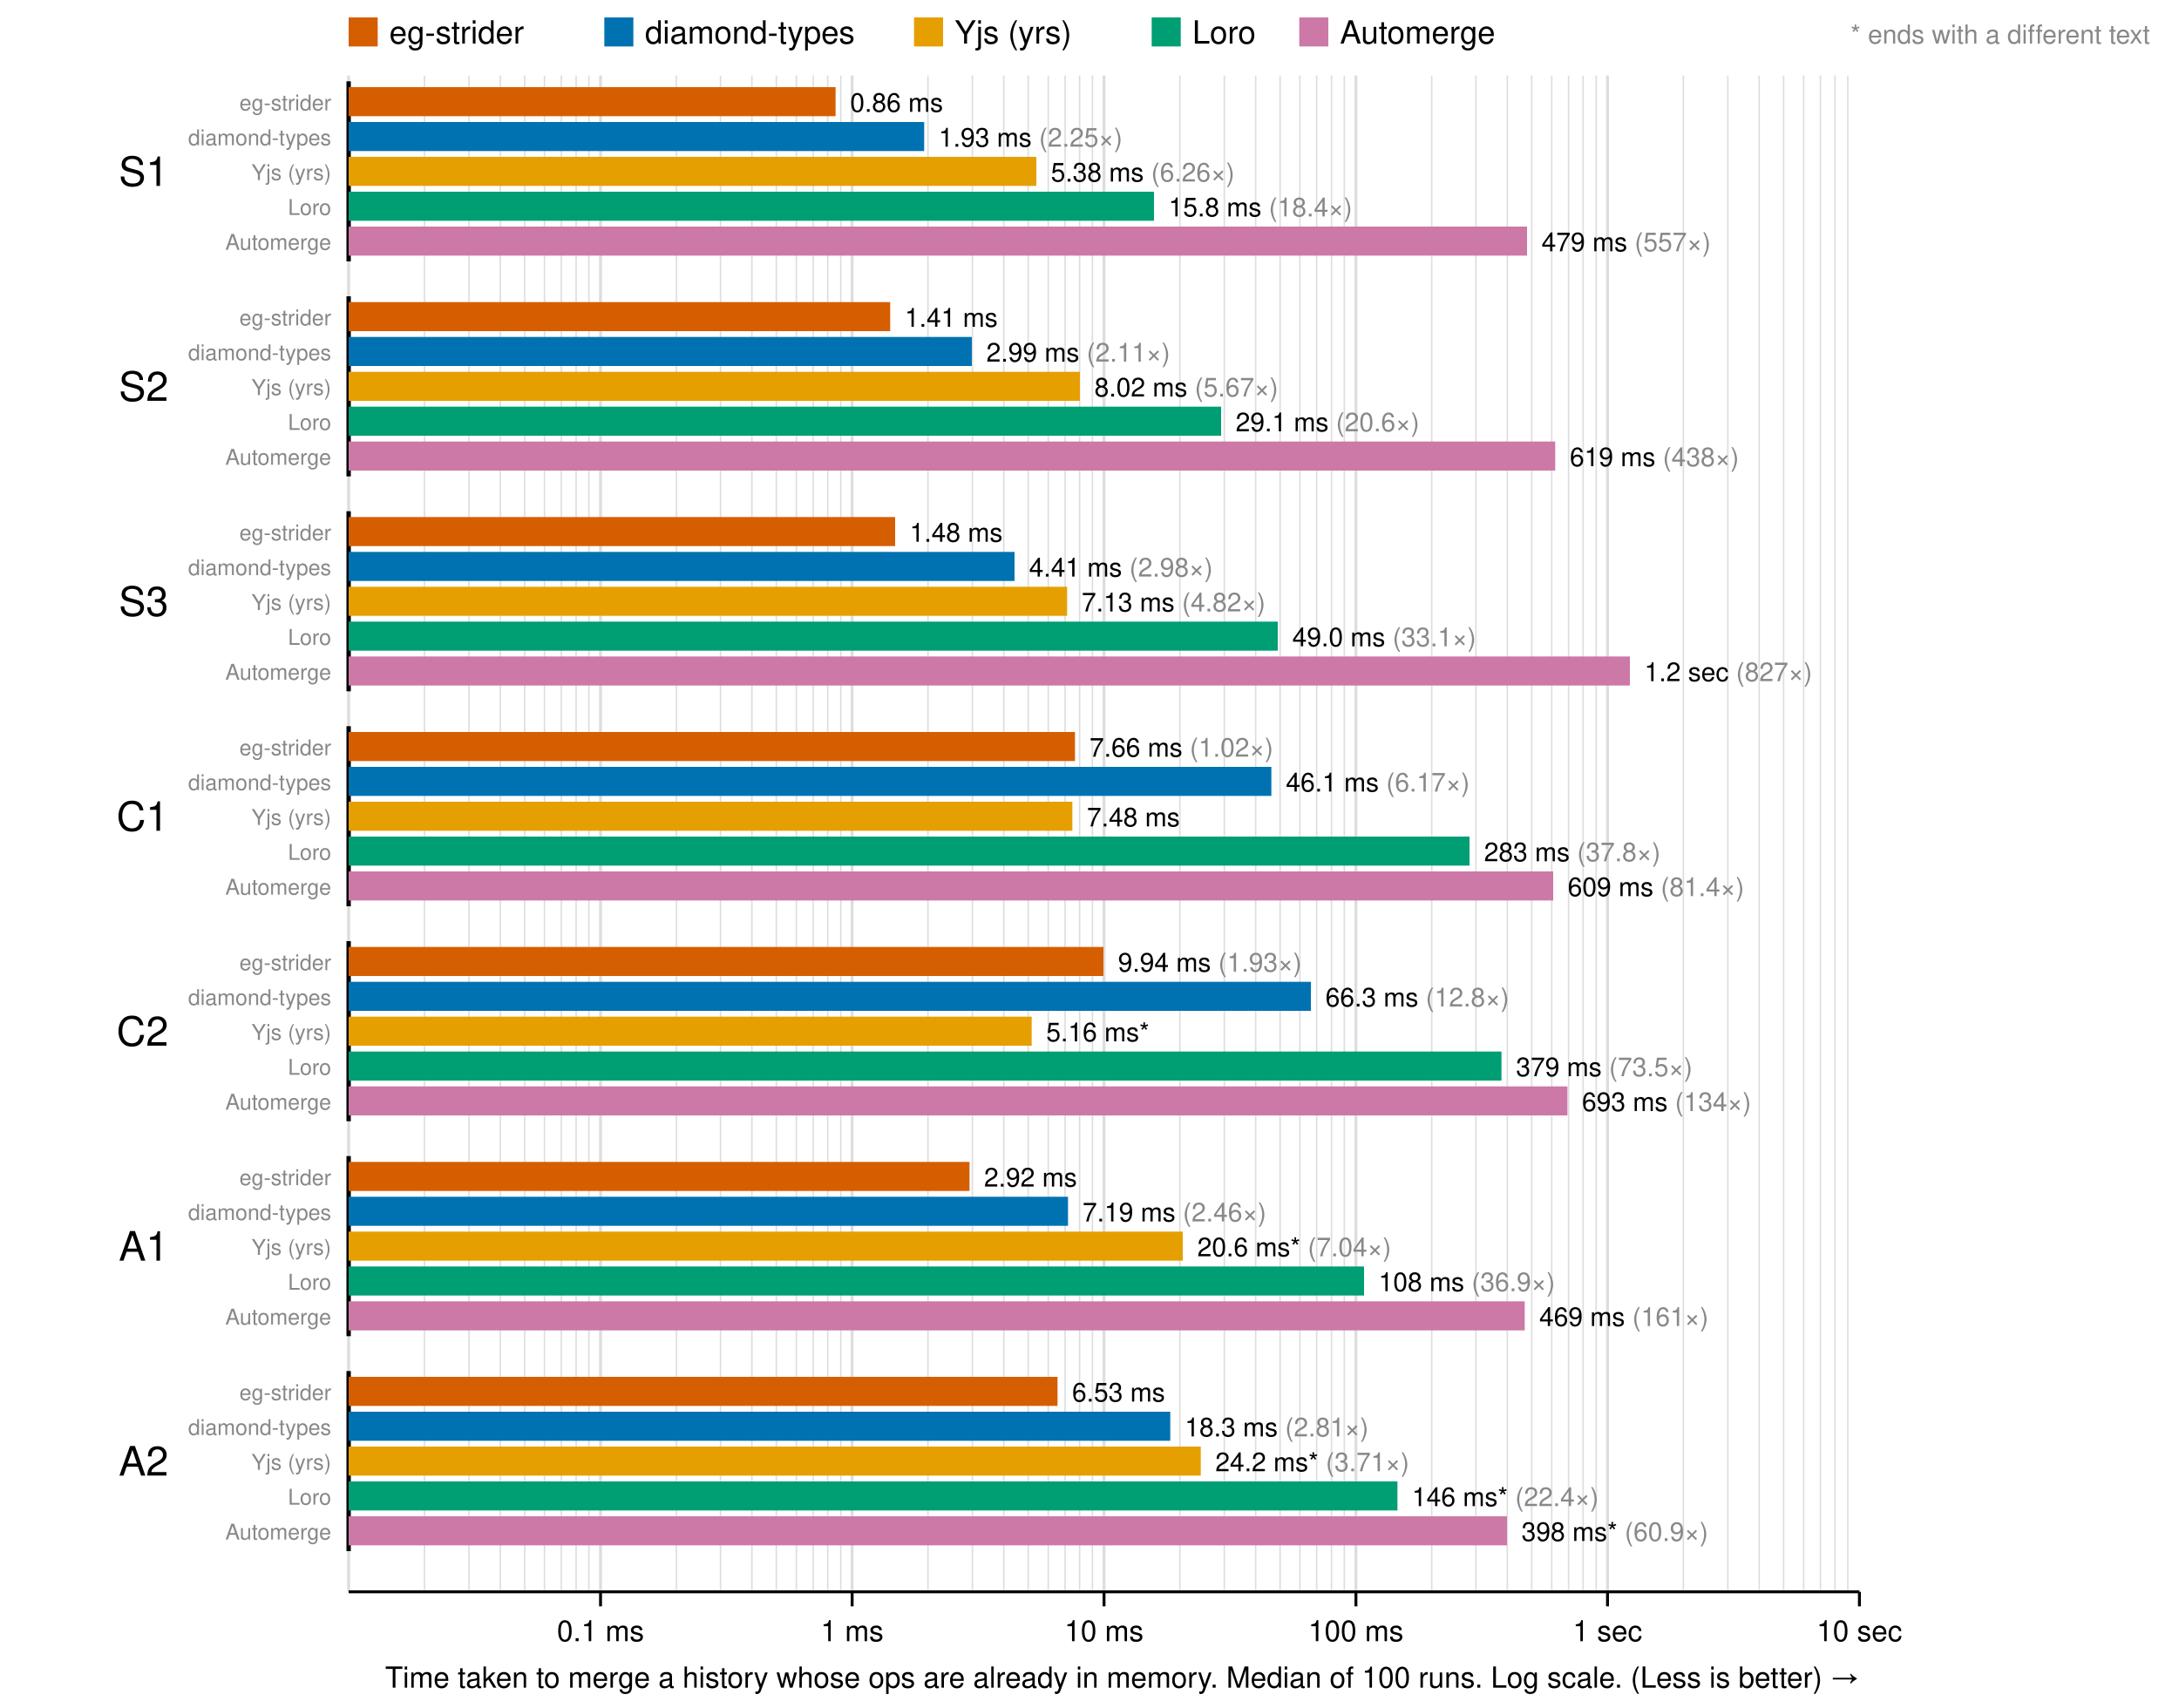
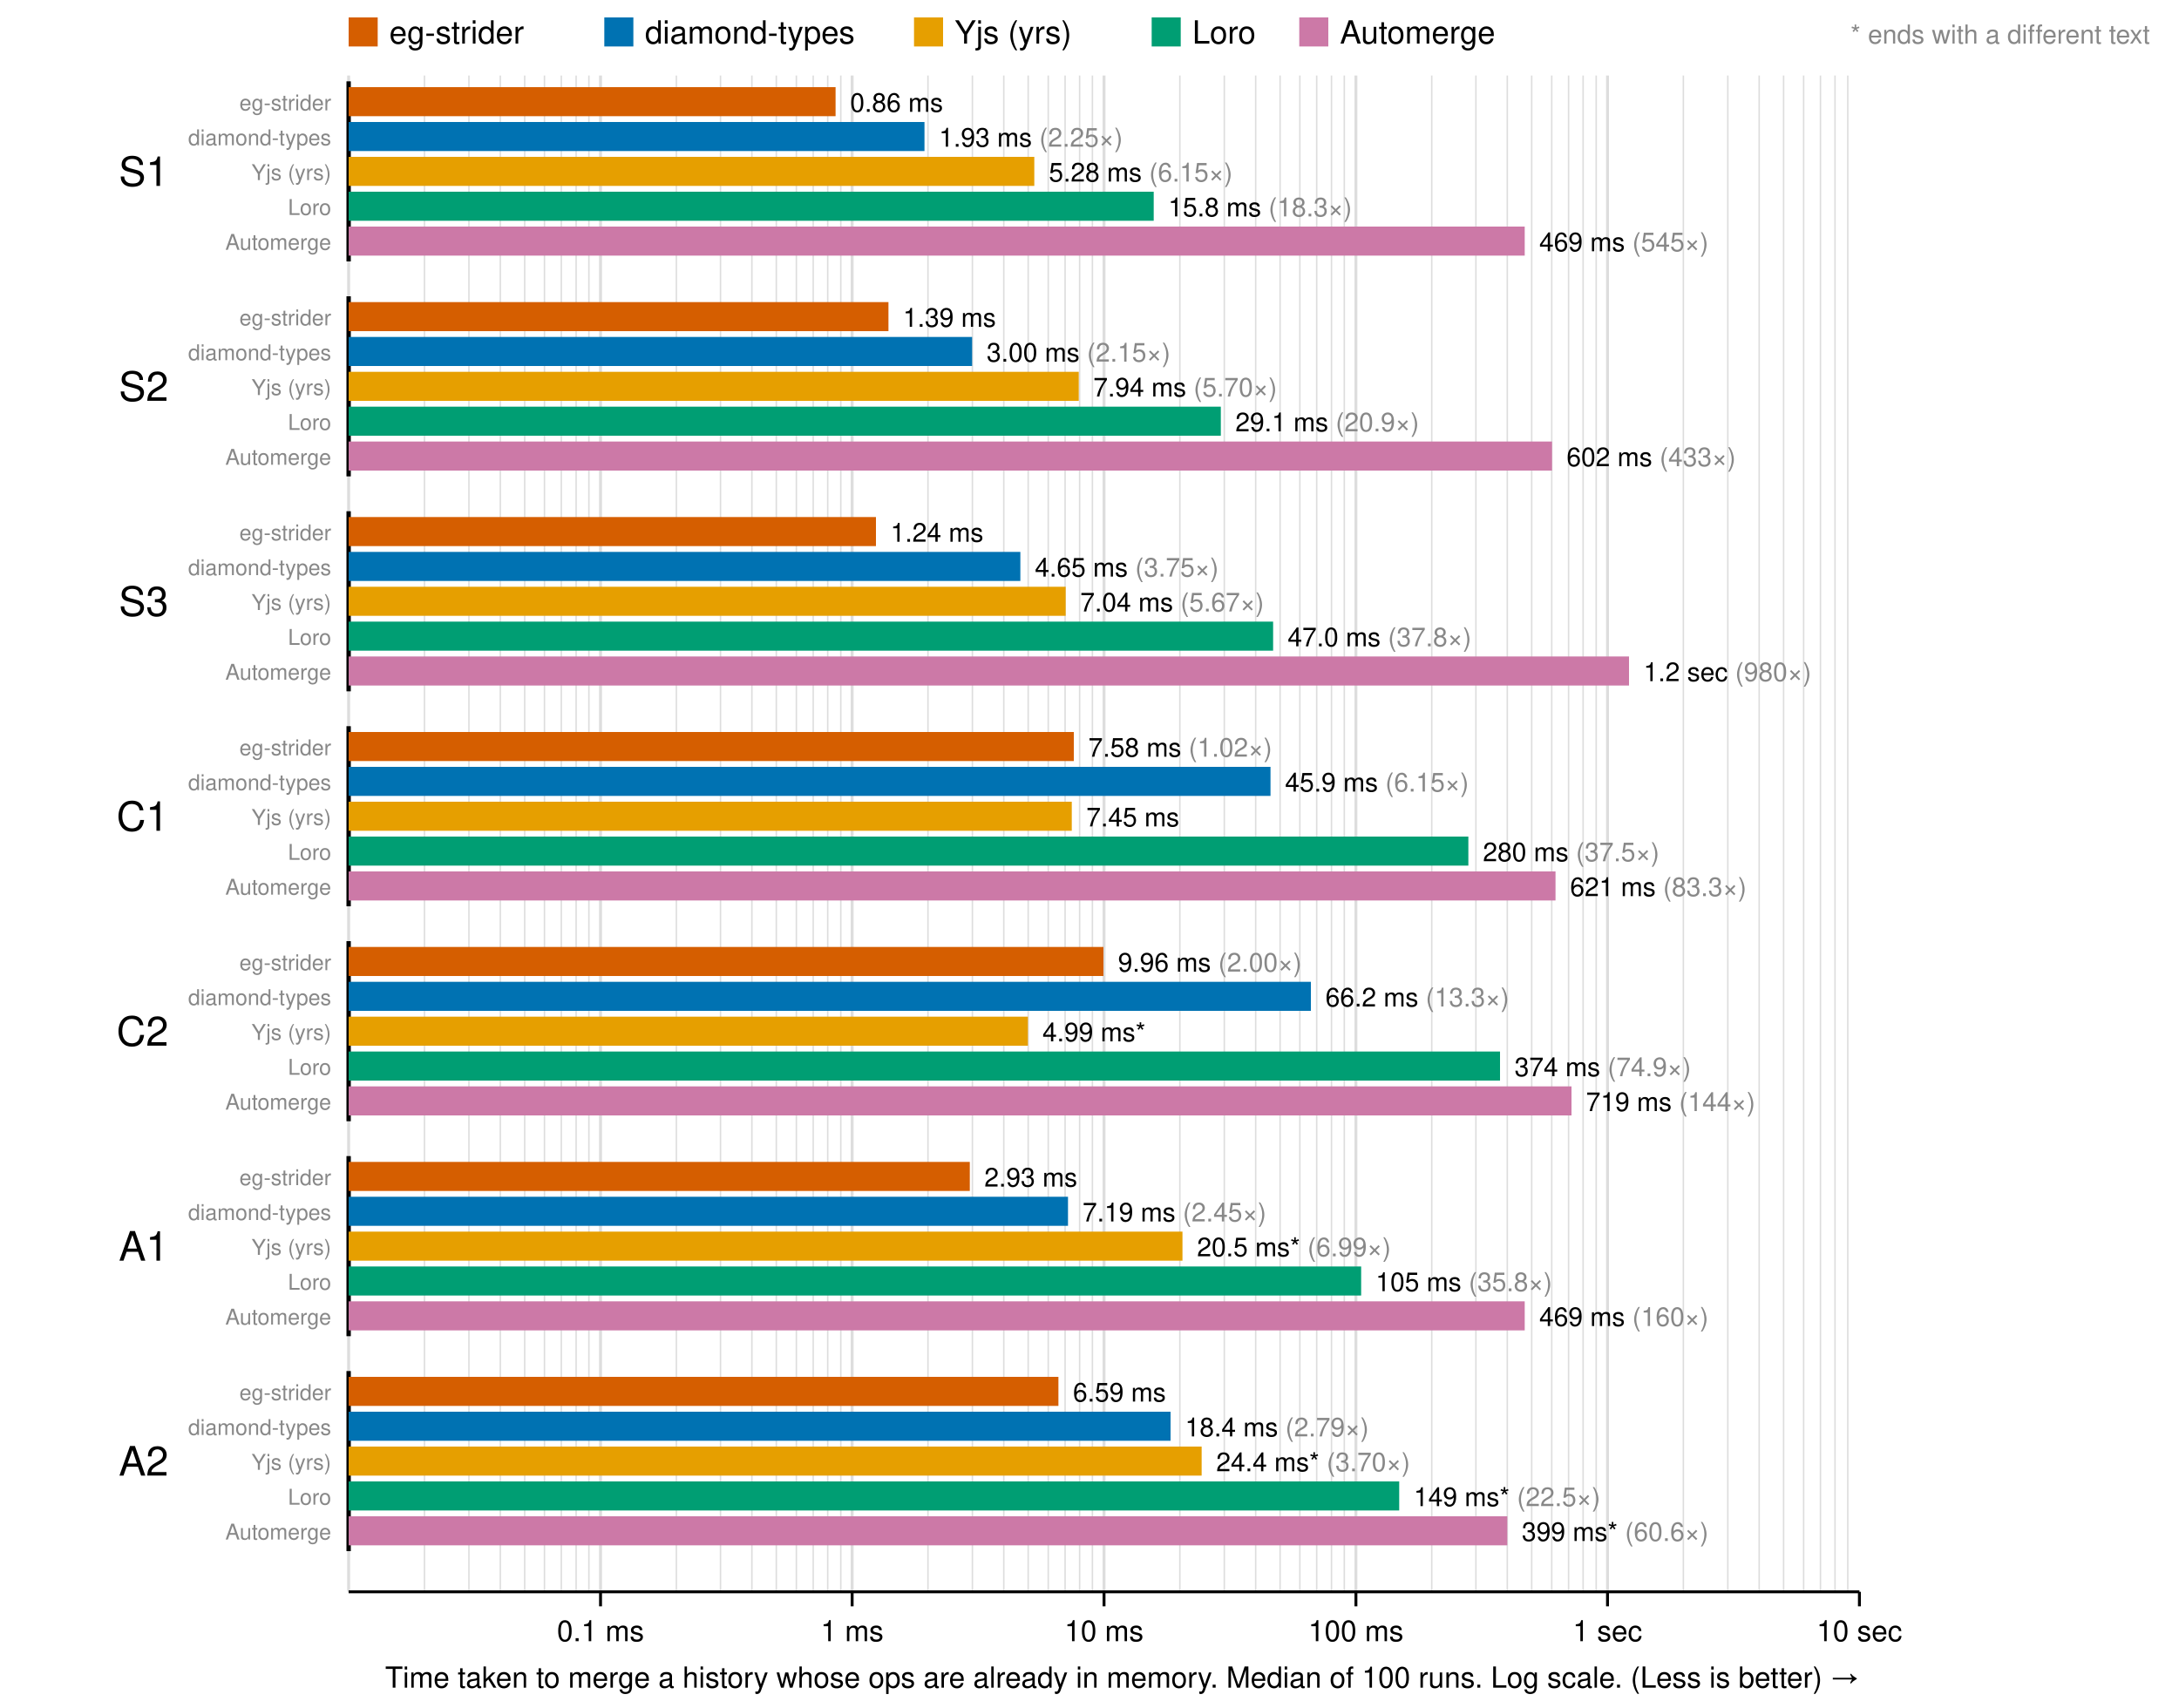
<svg xmlns="http://www.w3.org/2000/svg" viewBox="0 0 750 588" font-family="Helvetica, Arial, sans-serif">
  <rect width="750" height="588" fill="white" />
  <rect x="120" y="6" width="10" height="10" fill="#d55e00" />
  <text x="134" y="15" font-size="11">eg-strider</text>
  <rect x="208.0" y="6" width="10" height="10" fill="#0072b2" />
  <text x="222.0" y="15" font-size="11">diamond-types</text>
  <rect x="314.6" y="6" width="10" height="10" fill="#e69f00" />
  <text x="328.6" y="15" font-size="11">Yjs (yrs)</text>
  <rect x="396.4" y="6" width="10" height="10" fill="#009e73" />
  <text x="410.4" y="15" font-size="11">Loro</text>
  <rect x="447.2" y="6" width="10" height="10" fill="#cc79a7" />
  <text x="461.2" y="15" font-size="11">Automerge</text>
  <text x="740" y="15" font-size="9" fill="#888" text-anchor="end">* ends with a different text</text>
  <line x1="120.0" y1="26" x2="120.0" y2="548" stroke="#ddd" stroke-width="1" />
  <line x1="146.1" y1="26" x2="146.1" y2="548" stroke="#ddd" stroke-width="0.5" />
  <line x1="161.4" y1="26" x2="161.4" y2="548" stroke="#ddd" stroke-width="0.5" />
  <line x1="172.2" y1="26" x2="172.2" y2="548" stroke="#ddd" stroke-width="0.5" />
  <line x1="180.6" y1="26" x2="180.6" y2="548" stroke="#ddd" stroke-width="0.5" />
  <line x1="187.4" y1="26" x2="187.4" y2="548" stroke="#ddd" stroke-width="0.5" />
  <line x1="193.2" y1="26" x2="193.2" y2="548" stroke="#ddd" stroke-width="0.5" />
  <line x1="198.3" y1="26" x2="198.3" y2="548" stroke="#ddd" stroke-width="0.5" />
  <line x1="202.7" y1="26" x2="202.7" y2="548" stroke="#ddd" stroke-width="0.5" />
  <line x1="206.7" y1="26" x2="206.7" y2="548" stroke="#ddd" stroke-width="1" />
  <line x1="232.8" y1="26" x2="232.8" y2="548" stroke="#ddd" stroke-width="0.5" />
  <line x1="248.0" y1="26" x2="248.0" y2="548" stroke="#ddd" stroke-width="0.5" />
  <line x1="258.8" y1="26" x2="258.8" y2="548" stroke="#ddd" stroke-width="0.5" />
  <line x1="267.2" y1="26" x2="267.2" y2="548" stroke="#ddd" stroke-width="0.5" />
  <line x1="274.1" y1="26" x2="274.1" y2="548" stroke="#ddd" stroke-width="0.5" />
  <line x1="279.9" y1="26" x2="279.9" y2="548" stroke="#ddd" stroke-width="0.5" />
  <line x1="284.9" y1="26" x2="284.9" y2="548" stroke="#ddd" stroke-width="0.5" />
  <line x1="289.4" y1="26" x2="289.4" y2="548" stroke="#ddd" stroke-width="0.5" />
  <line x1="293.3" y1="26" x2="293.3" y2="548" stroke="#ddd" stroke-width="1" />
  <line x1="319.4" y1="26" x2="319.4" y2="548" stroke="#ddd" stroke-width="0.5" />
  <line x1="334.7" y1="26" x2="334.7" y2="548" stroke="#ddd" stroke-width="0.5" />
  <line x1="345.5" y1="26" x2="345.5" y2="548" stroke="#ddd" stroke-width="0.5" />
  <line x1="353.9" y1="26" x2="353.9" y2="548" stroke="#ddd" stroke-width="0.5" />
  <line x1="360.8" y1="26" x2="360.8" y2="548" stroke="#ddd" stroke-width="0.5" />
  <line x1="366.6" y1="26" x2="366.6" y2="548" stroke="#ddd" stroke-width="0.5" />
  <line x1="371.6" y1="26" x2="371.6" y2="548" stroke="#ddd" stroke-width="0.5" />
  <line x1="376.0" y1="26" x2="376.0" y2="548" stroke="#ddd" stroke-width="0.5" />
  <line x1="380.0" y1="26" x2="380.0" y2="548" stroke="#ddd" stroke-width="1" />
  <line x1="406.1" y1="26" x2="406.1" y2="548" stroke="#ddd" stroke-width="0.5" />
  <line x1="421.4" y1="26" x2="421.4" y2="548" stroke="#ddd" stroke-width="0.5" />
  <line x1="432.2" y1="26" x2="432.2" y2="548" stroke="#ddd" stroke-width="0.5" />
  <line x1="440.6" y1="26" x2="440.6" y2="548" stroke="#ddd" stroke-width="0.5" />
  <line x1="447.4" y1="26" x2="447.4" y2="548" stroke="#ddd" stroke-width="0.5" />
  <line x1="453.2" y1="26" x2="453.2" y2="548" stroke="#ddd" stroke-width="0.5" />
  <line x1="458.3" y1="26" x2="458.3" y2="548" stroke="#ddd" stroke-width="0.5" />
  <line x1="462.7" y1="26" x2="462.7" y2="548" stroke="#ddd" stroke-width="0.5" />
  <line x1="466.7" y1="26" x2="466.7" y2="548" stroke="#ddd" stroke-width="1" />
  <line x1="492.8" y1="26" x2="492.8" y2="548" stroke="#ddd" stroke-width="0.5" />
  <line x1="508.0" y1="26" x2="508.0" y2="548" stroke="#ddd" stroke-width="0.5" />
  <line x1="518.8" y1="26" x2="518.8" y2="548" stroke="#ddd" stroke-width="0.5" />
  <line x1="527.2" y1="26" x2="527.2" y2="548" stroke="#ddd" stroke-width="0.5" />
  <line x1="534.1" y1="26" x2="534.1" y2="548" stroke="#ddd" stroke-width="0.5" />
  <line x1="539.9" y1="26" x2="539.9" y2="548" stroke="#ddd" stroke-width="0.5" />
  <line x1="544.9" y1="26" x2="544.9" y2="548" stroke="#ddd" stroke-width="0.5" />
  <line x1="549.4" y1="26" x2="549.4" y2="548" stroke="#ddd" stroke-width="0.5" />
  <line x1="553.3" y1="26" x2="553.3" y2="548" stroke="#ddd" stroke-width="1" />
  <line x1="579.4" y1="26" x2="579.4" y2="548" stroke="#ddd" stroke-width="0.5" />
  <line x1="594.7" y1="26" x2="594.7" y2="548" stroke="#ddd" stroke-width="0.5" />
  <line x1="605.5" y1="26" x2="605.5" y2="548" stroke="#ddd" stroke-width="0.5" />
  <line x1="613.9" y1="26" x2="613.9" y2="548" stroke="#ddd" stroke-width="0.5" />
  <line x1="620.8" y1="26" x2="620.8" y2="548" stroke="#ddd" stroke-width="0.5" />
  <line x1="626.6" y1="26" x2="626.6" y2="548" stroke="#ddd" stroke-width="0.5" />
  <line x1="631.6" y1="26" x2="631.6" y2="548" stroke="#ddd" stroke-width="0.5" />
  <line x1="636.0" y1="26" x2="636.0" y2="548" stroke="#ddd" stroke-width="0.5" />
  <line x1="206.7" y1="548" x2="206.7" y2="553" stroke="black" />
  <text x="206.7" y="565" font-size="10" text-anchor="middle">0.1 ms</text>
  <line x1="293.3" y1="548" x2="293.3" y2="553" stroke="black" />
  <text x="293.3" y="565" font-size="10" text-anchor="middle">1 ms</text>
  <line x1="380.0" y1="548" x2="380.0" y2="553" stroke="black" />
  <text x="380.0" y="565" font-size="10" text-anchor="middle">10 ms</text>
  <line x1="466.7" y1="548" x2="466.7" y2="553" stroke="black" />
  <text x="466.7" y="565" font-size="10" text-anchor="middle">100 ms</text>
  <line x1="553.3" y1="548" x2="553.3" y2="553" stroke="black" />
  <text x="553.3" y="565" font-size="10" text-anchor="middle">1 sec</text>
  <line x1="640.0" y1="548" x2="640.0" y2="553" stroke="black" />
  <text x="640.0" y="565" font-size="10" text-anchor="middle">10 sec</text>
  <line x1="120" y1="548" x2="640" y2="548" stroke="black" />
  <text x="640" y="581" font-size="10" text-anchor="end">Time taken to merge a history whose ops are already in memory. Median of 100 runs. Log scale. (Less is better) →</text>
  <text x="58" y="64.0" font-size="14" text-anchor="end">S1</text>
  <line x1="120" y1="28" x2="120" y2="90" stroke="black" stroke-width="1.5" />
  <text x="114" y="38" font-size="7.5" fill="#888" text-anchor="end">eg-strider</text>
  <rect x="120" y="30" width="167.6" height="10" fill="#d55e00" />
  <text x="292.6" y="38.5" font-size="9">0.86 ms</text>
  <text x="114" y="50" font-size="7.5" fill="#888" text-anchor="end">diamond-types</text>
-   <rect x="120" y="42" width="198.1" height="10" fill="#0072b2" />
-   <text x="323.1" y="50.5" font-size="9">1.93 ms <tspan fill="#888">(2.25×)</tspan>
+   <rect x="120" y="42" width="198.2" height="10" fill="#0072b2" />
+   <text x="323.2" y="50.5" font-size="9">1.93 ms <tspan fill="#888">(2.25×)</tspan>
  </text>
  <text x="114" y="62" font-size="7.5" fill="#888" text-anchor="end">Yjs (yrs)</text>
-   <rect x="120" y="54" width="236.7" height="10" fill="#e69f00" />
-   <text x="361.7" y="62.5" font-size="9">5.38 ms <tspan fill="#888">(6.26×)</tspan>
+   <rect x="120" y="54" width="236.0" height="10" fill="#e69f00" />
+   <text x="361.0" y="62.5" font-size="9">5.28 ms <tspan fill="#888">(6.15×)</tspan>
  </text>
  <text x="114" y="74" font-size="7.5" fill="#888" text-anchor="end">Loro</text>
-   <rect x="120" y="66" width="277.2" height="10" fill="#009e73" />
-   <text x="402.2" y="74.5" font-size="9">15.8 ms <tspan fill="#888">(18.4×)</tspan>
+   <rect x="120" y="66" width="277.1" height="10" fill="#009e73" />
+   <text x="402.1" y="74.5" font-size="9">15.8 ms <tspan fill="#888">(18.3×)</tspan>
  </text>
  <text x="114" y="86" font-size="7.5" fill="#888" text-anchor="end">Automerge</text>
-   <rect x="120" y="78" width="405.6" height="10" fill="#cc79a7" />
-   <text x="530.6" y="86.5" font-size="9">479 ms <tspan fill="#888">(557×)</tspan>
+   <rect x="120" y="78" width="404.8" height="10" fill="#cc79a7" />
+   <text x="529.8" y="86.5" font-size="9">469 ms <tspan fill="#888">(545×)</tspan>
  </text>
  <text x="58" y="138.0" font-size="14" text-anchor="end">S2</text>
  <line x1="120" y1="102" x2="120" y2="164" stroke="black" stroke-width="1.5" />
  <text x="114" y="112" font-size="7.5" fill="#888" text-anchor="end">eg-strider</text>
-   <rect x="120" y="104" width="186.4" height="10" fill="#d55e00" />
-   <text x="311.4" y="112.5" font-size="9">1.41 ms</text>
+   <rect x="120" y="104" width="185.8" height="10" fill="#d55e00" />
+   <text x="310.8" y="112.5" font-size="9">1.39 ms</text>
  <text x="114" y="124" font-size="7.5" fill="#888" text-anchor="end">diamond-types</text>
-   <rect x="120" y="116" width="214.5" height="10" fill="#0072b2" />
-   <text x="339.5" y="124.5" font-size="9">2.99 ms <tspan fill="#888">(2.11×)</tspan>
+   <rect x="120" y="116" width="214.6" height="10" fill="#0072b2" />
+   <text x="339.6" y="124.5" font-size="9">3.00 ms <tspan fill="#888">(2.15×)</tspan>
  </text>
  <text x="114" y="136" font-size="7.5" fill="#888" text-anchor="end">Yjs (yrs)</text>
-   <rect x="120" y="128" width="251.7" height="10" fill="#e69f00" />
-   <text x="376.7" y="136.5" font-size="9">8.02 ms <tspan fill="#888">(5.67×)</tspan>
+   <rect x="120" y="128" width="251.3" height="10" fill="#e69f00" />
+   <text x="376.3" y="136.5" font-size="9">7.94 ms <tspan fill="#888">(5.70×)</tspan>
  </text>
  <text x="114" y="148" font-size="7.5" fill="#888" text-anchor="end">Loro</text>
-   <rect x="120" y="140" width="300.3" height="10" fill="#009e73" />
-   <text x="425.3" y="148.5" font-size="9">29.1 ms <tspan fill="#888">(20.6×)</tspan>
+   <rect x="120" y="140" width="300.2" height="10" fill="#009e73" />
+   <text x="425.2" y="148.5" font-size="9">29.1 ms <tspan fill="#888">(20.9×)</tspan>
  </text>
  <text x="114" y="160" font-size="7.5" fill="#888" text-anchor="end">Automerge</text>
-   <rect x="120" y="152" width="415.3" height="10" fill="#cc79a7" />
-   <text x="540.3" y="160.5" font-size="9">619 ms <tspan fill="#888">(438×)</tspan>
+   <rect x="120" y="152" width="414.2" height="10" fill="#cc79a7" />
+   <text x="539.2" y="160.5" font-size="9">602 ms <tspan fill="#888">(433×)</tspan>
  </text>
  <text x="58" y="212.0" font-size="14" text-anchor="end">S3</text>
  <line x1="120" y1="176" x2="120" y2="238" stroke="black" stroke-width="1.5" />
  <text x="114" y="186" font-size="7.5" fill="#888" text-anchor="end">eg-strider</text>
-   <rect x="120" y="178" width="188.1" height="10" fill="#d55e00" />
-   <text x="313.1" y="186.5" font-size="9">1.48 ms</text>
+   <rect x="120" y="178" width="181.5" height="10" fill="#d55e00" />
+   <text x="306.5" y="186.5" font-size="9">1.24 ms</text>
  <text x="114" y="198" font-size="7.5" fill="#888" text-anchor="end">diamond-types</text>
-   <rect x="120" y="190" width="229.2" height="10" fill="#0072b2" />
-   <text x="354.2" y="198.5" font-size="9">4.41 ms <tspan fill="#888">(2.98×)</tspan>
+   <rect x="120" y="190" width="231.2" height="10" fill="#0072b2" />
+   <text x="356.2" y="198.5" font-size="9">4.65 ms <tspan fill="#888">(3.75×)</tspan>
  </text>
  <text x="114" y="210" font-size="7.5" fill="#888" text-anchor="end">Yjs (yrs)</text>
-   <rect x="120" y="202" width="247.3" height="10" fill="#e69f00" />
-   <text x="372.3" y="210.5" font-size="9">7.13 ms <tspan fill="#888">(4.82×)</tspan>
+   <rect x="120" y="202" width="246.8" height="10" fill="#e69f00" />
+   <text x="371.8" y="210.5" font-size="9">7.04 ms <tspan fill="#888">(5.67×)</tspan>
  </text>
  <text x="114" y="222" font-size="7.5" fill="#888" text-anchor="end">Loro</text>
-   <rect x="120" y="214" width="319.8" height="10" fill="#009e73" />
-   <text x="444.8" y="222.5" font-size="9">49.0 ms <tspan fill="#888">(33.1×)</tspan>
+   <rect x="120" y="214" width="318.2" height="10" fill="#009e73" />
+   <text x="443.2" y="222.5" font-size="9">47.0 ms <tspan fill="#888">(37.8×)</tspan>
  </text>
  <text x="114" y="234" font-size="7.5" fill="#888" text-anchor="end">Automerge</text>
-   <rect x="120" y="226" width="441.0" height="10" fill="#cc79a7" />
-   <text x="566.0" y="234.5" font-size="9">1.2 sec <tspan fill="#888">(827×)</tspan>
+   <rect x="120" y="226" width="440.7" height="10" fill="#cc79a7" />
+   <text x="565.7" y="234.5" font-size="9">1.2 sec <tspan fill="#888">(980×)</tspan>
  </text>
  <text x="58" y="286.0" font-size="14" text-anchor="end">C1</text>
  <line x1="120" y1="250" x2="120" y2="312" stroke="black" stroke-width="1.5" />
  <text x="114" y="260" font-size="7.5" fill="#888" text-anchor="end">eg-strider</text>
-   <rect x="120" y="252" width="250.0" height="10" fill="#d55e00" />
-   <text x="375.0" y="260.5" font-size="9">7.66 ms <tspan fill="#888">(1.02×)</tspan>
+   <rect x="120" y="252" width="249.6" height="10" fill="#d55e00" />
+   <text x="374.6" y="260.5" font-size="9">7.58 ms <tspan fill="#888">(1.02×)</tspan>
  </text>
  <text x="114" y="272" font-size="7.5" fill="#888" text-anchor="end">diamond-types</text>
-   <rect x="120" y="264" width="317.6" height="10" fill="#0072b2" />
-   <text x="442.6" y="272.5" font-size="9">46.1 ms <tspan fill="#888">(6.17×)</tspan>
+   <rect x="120" y="264" width="317.3" height="10" fill="#0072b2" />
+   <text x="442.3" y="272.5" font-size="9">45.9 ms <tspan fill="#888">(6.15×)</tspan>
  </text>
  <text x="114" y="284" font-size="7.5" fill="#888" text-anchor="end">Yjs (yrs)</text>
-   <rect x="120" y="276" width="249.1" height="10" fill="#e69f00" />
-   <text x="374.1" y="284.5" font-size="9">7.48 ms</text>
+   <rect x="120" y="276" width="248.9" height="10" fill="#e69f00" />
+   <text x="373.9" y="284.5" font-size="9">7.45 ms</text>
  <text x="114" y="296" font-size="7.5" fill="#888" text-anchor="end">Loro</text>
-   <rect x="120" y="288" width="385.8" height="10" fill="#009e73" />
-   <text x="510.8" y="296.5" font-size="9">283 ms <tspan fill="#888">(37.8×)</tspan>
+   <rect x="120" y="288" width="385.4" height="10" fill="#009e73" />
+   <text x="510.4" y="296.5" font-size="9">280 ms <tspan fill="#888">(37.5×)</tspan>
  </text>
  <text x="114" y="308" font-size="7.5" fill="#888" text-anchor="end">Automerge</text>
-   <rect x="120" y="300" width="414.6" height="10" fill="#cc79a7" />
-   <text x="539.6" y="308.5" font-size="9">609 ms <tspan fill="#888">(81.4×)</tspan>
+   <rect x="120" y="300" width="415.4" height="10" fill="#cc79a7" />
+   <text x="540.4" y="308.5" font-size="9">621 ms <tspan fill="#888">(83.3×)</tspan>
  </text>
  <text x="58" y="360.0" font-size="14" text-anchor="end">C2</text>
  <line x1="120" y1="324" x2="120" y2="386" stroke="black" stroke-width="1.5" />
  <text x="114" y="334" font-size="7.5" fill="#888" text-anchor="end">eg-strider</text>
  <rect x="120" y="326" width="259.8" height="10" fill="#d55e00" />
-   <text x="384.8" y="334.5" font-size="9">9.94 ms <tspan fill="#888">(1.93×)</tspan>
+   <text x="384.8" y="334.5" font-size="9">9.96 ms <tspan fill="#888">(2.00×)</tspan>
  </text>
  <text x="114" y="346" font-size="7.5" fill="#888" text-anchor="end">diamond-types</text>
  <rect x="120" y="338" width="331.2" height="10" fill="#0072b2" />
-   <text x="456.2" y="346.5" font-size="9">66.3 ms <tspan fill="#888">(12.8×)</tspan>
+   <text x="456.2" y="346.5" font-size="9">66.2 ms <tspan fill="#888">(13.3×)</tspan>
  </text>
  <text x="114" y="358" font-size="7.5" fill="#888" text-anchor="end">Yjs (yrs)</text>
-   <rect x="120" y="350" width="235.1" height="10" fill="#e69f00" />
-   <text x="360.1" y="358.5" font-size="9">5.16 ms*</text>
+   <rect x="120" y="350" width="233.8" height="10" fill="#e69f00" />
+   <text x="358.8" y="358.5" font-size="9">4.99 ms*</text>
  <text x="114" y="370" font-size="7.5" fill="#888" text-anchor="end">Loro</text>
-   <rect x="120" y="362" width="396.8" height="10" fill="#009e73" />
-   <text x="521.8" y="370.5" font-size="9">379 ms <tspan fill="#888">(73.5×)</tspan>
+   <rect x="120" y="362" width="396.3" height="10" fill="#009e73" />
+   <text x="521.3" y="370.5" font-size="9">374 ms <tspan fill="#888">(74.9×)</tspan>
  </text>
  <text x="114" y="382" font-size="7.5" fill="#888" text-anchor="end">Automerge</text>
-   <rect x="120" y="374" width="419.5" height="10" fill="#cc79a7" />
-   <text x="544.5" y="382.5" font-size="9">693 ms <tspan fill="#888">(134×)</tspan>
+   <rect x="120" y="374" width="420.9" height="10" fill="#cc79a7" />
+   <text x="545.9" y="382.5" font-size="9">719 ms <tspan fill="#888">(144×)</tspan>
  </text>
  <text x="58" y="434.0" font-size="14" text-anchor="end">A1</text>
  <line x1="120" y1="398" x2="120" y2="460" stroke="black" stroke-width="1.5" />
  <text x="114" y="408" font-size="7.5" fill="#888" text-anchor="end">eg-strider</text>
-   <rect x="120" y="400" width="213.7" height="10" fill="#d55e00" />
-   <text x="338.7" y="408.5" font-size="9">2.92 ms</text>
+   <rect x="120" y="400" width="213.8" height="10" fill="#d55e00" />
+   <text x="338.8" y="408.5" font-size="9">2.93 ms</text>
  <text x="114" y="420" font-size="7.5" fill="#888" text-anchor="end">diamond-types</text>
  <rect x="120" y="412" width="247.6" height="10" fill="#0072b2" />
-   <text x="372.6" y="420.5" font-size="9">7.19 ms <tspan fill="#888">(2.46×)</tspan>
+   <text x="372.6" y="420.5" font-size="9">7.19 ms <tspan fill="#888">(2.45×)</tspan>
  </text>
  <text x="114" y="432" font-size="7.5" fill="#888" text-anchor="end">Yjs (yrs)</text>
-   <rect x="120" y="424" width="287.1" height="10" fill="#e69f00" />
-   <text x="412.1" y="432.5" font-size="9">20.6 ms* <tspan fill="#888">(7.04×)</tspan>
+   <rect x="120" y="424" width="287.0" height="10" fill="#e69f00" />
+   <text x="412.0" y="432.5" font-size="9">20.5 ms* <tspan fill="#888">(6.99×)</tspan>
  </text>
  <text x="114" y="444" font-size="7.5" fill="#888" text-anchor="end">Loro</text>
-   <rect x="120" y="436" width="349.5" height="10" fill="#009e73" />
-   <text x="474.5" y="444.5" font-size="9">108 ms <tspan fill="#888">(36.9×)</tspan>
+   <rect x="120" y="436" width="348.5" height="10" fill="#009e73" />
+   <text x="473.5" y="444.5" font-size="9">105 ms <tspan fill="#888">(35.8×)</tspan>
  </text>
  <text x="114" y="456" font-size="7.5" fill="#888" text-anchor="end">Automerge</text>
  <rect x="120" y="448" width="404.8" height="10" fill="#cc79a7" />
-   <text x="529.8" y="456.5" font-size="9">469 ms <tspan fill="#888">(161×)</tspan>
+   <text x="529.8" y="456.5" font-size="9">469 ms <tspan fill="#888">(160×)</tspan>
  </text>
  <text x="58" y="508.0" font-size="14" text-anchor="end">A2</text>
  <line x1="120" y1="472" x2="120" y2="534" stroke="black" stroke-width="1.5" />
  <text x="114" y="482" font-size="7.5" fill="#888" text-anchor="end">eg-strider</text>
-   <rect x="120" y="474" width="244.0" height="10" fill="#d55e00" />
-   <text x="369.0" y="482.5" font-size="9">6.53 ms</text>
+   <rect x="120" y="474" width="244.3" height="10" fill="#d55e00" />
+   <text x="369.3" y="482.5" font-size="9">6.59 ms</text>
  <text x="114" y="494" font-size="7.5" fill="#888" text-anchor="end">diamond-types</text>
-   <rect x="120" y="486" width="282.8" height="10" fill="#0072b2" />
-   <text x="407.8" y="494.5" font-size="9">18.3 ms <tspan fill="#888">(2.81×)</tspan>
+   <rect x="120" y="486" width="282.9" height="10" fill="#0072b2" />
+   <text x="407.9" y="494.5" font-size="9">18.4 ms <tspan fill="#888">(2.79×)</tspan>
  </text>
  <text x="114" y="506" font-size="7.5" fill="#888" text-anchor="end">Yjs (yrs)</text>
-   <rect x="120" y="498" width="293.3" height="10" fill="#e69f00" />
-   <text x="418.3" y="506.5" font-size="9">24.2 ms* <tspan fill="#888">(3.71×)</tspan>
+   <rect x="120" y="498" width="293.6" height="10" fill="#e69f00" />
+   <text x="418.6" y="506.5" font-size="9">24.4 ms* <tspan fill="#888">(3.70×)</tspan>
  </text>
  <text x="114" y="518" font-size="7.5" fill="#888" text-anchor="end">Loro</text>
-   <rect x="120" y="510" width="361.0" height="10" fill="#009e73" />
-   <text x="486.0" y="518.5" font-size="9">146 ms* <tspan fill="#888">(22.4×)</tspan>
+   <rect x="120" y="510" width="361.6" height="10" fill="#009e73" />
+   <text x="486.6" y="518.5" font-size="9">149 ms* <tspan fill="#888">(22.5×)</tspan>
  </text>
  <text x="114" y="530" font-size="7.5" fill="#888" text-anchor="end">Automerge</text>
-   <rect x="120" y="522" width="398.7" height="10" fill="#cc79a7" />
-   <text x="523.7" y="530.5" font-size="9">398 ms* <tspan fill="#888">(60.9×)</tspan>
+   <rect x="120" y="522" width="398.8" height="10" fill="#cc79a7" />
+   <text x="523.8" y="530.5" font-size="9">399 ms* <tspan fill="#888">(60.6×)</tspan>
  </text>
</svg>
